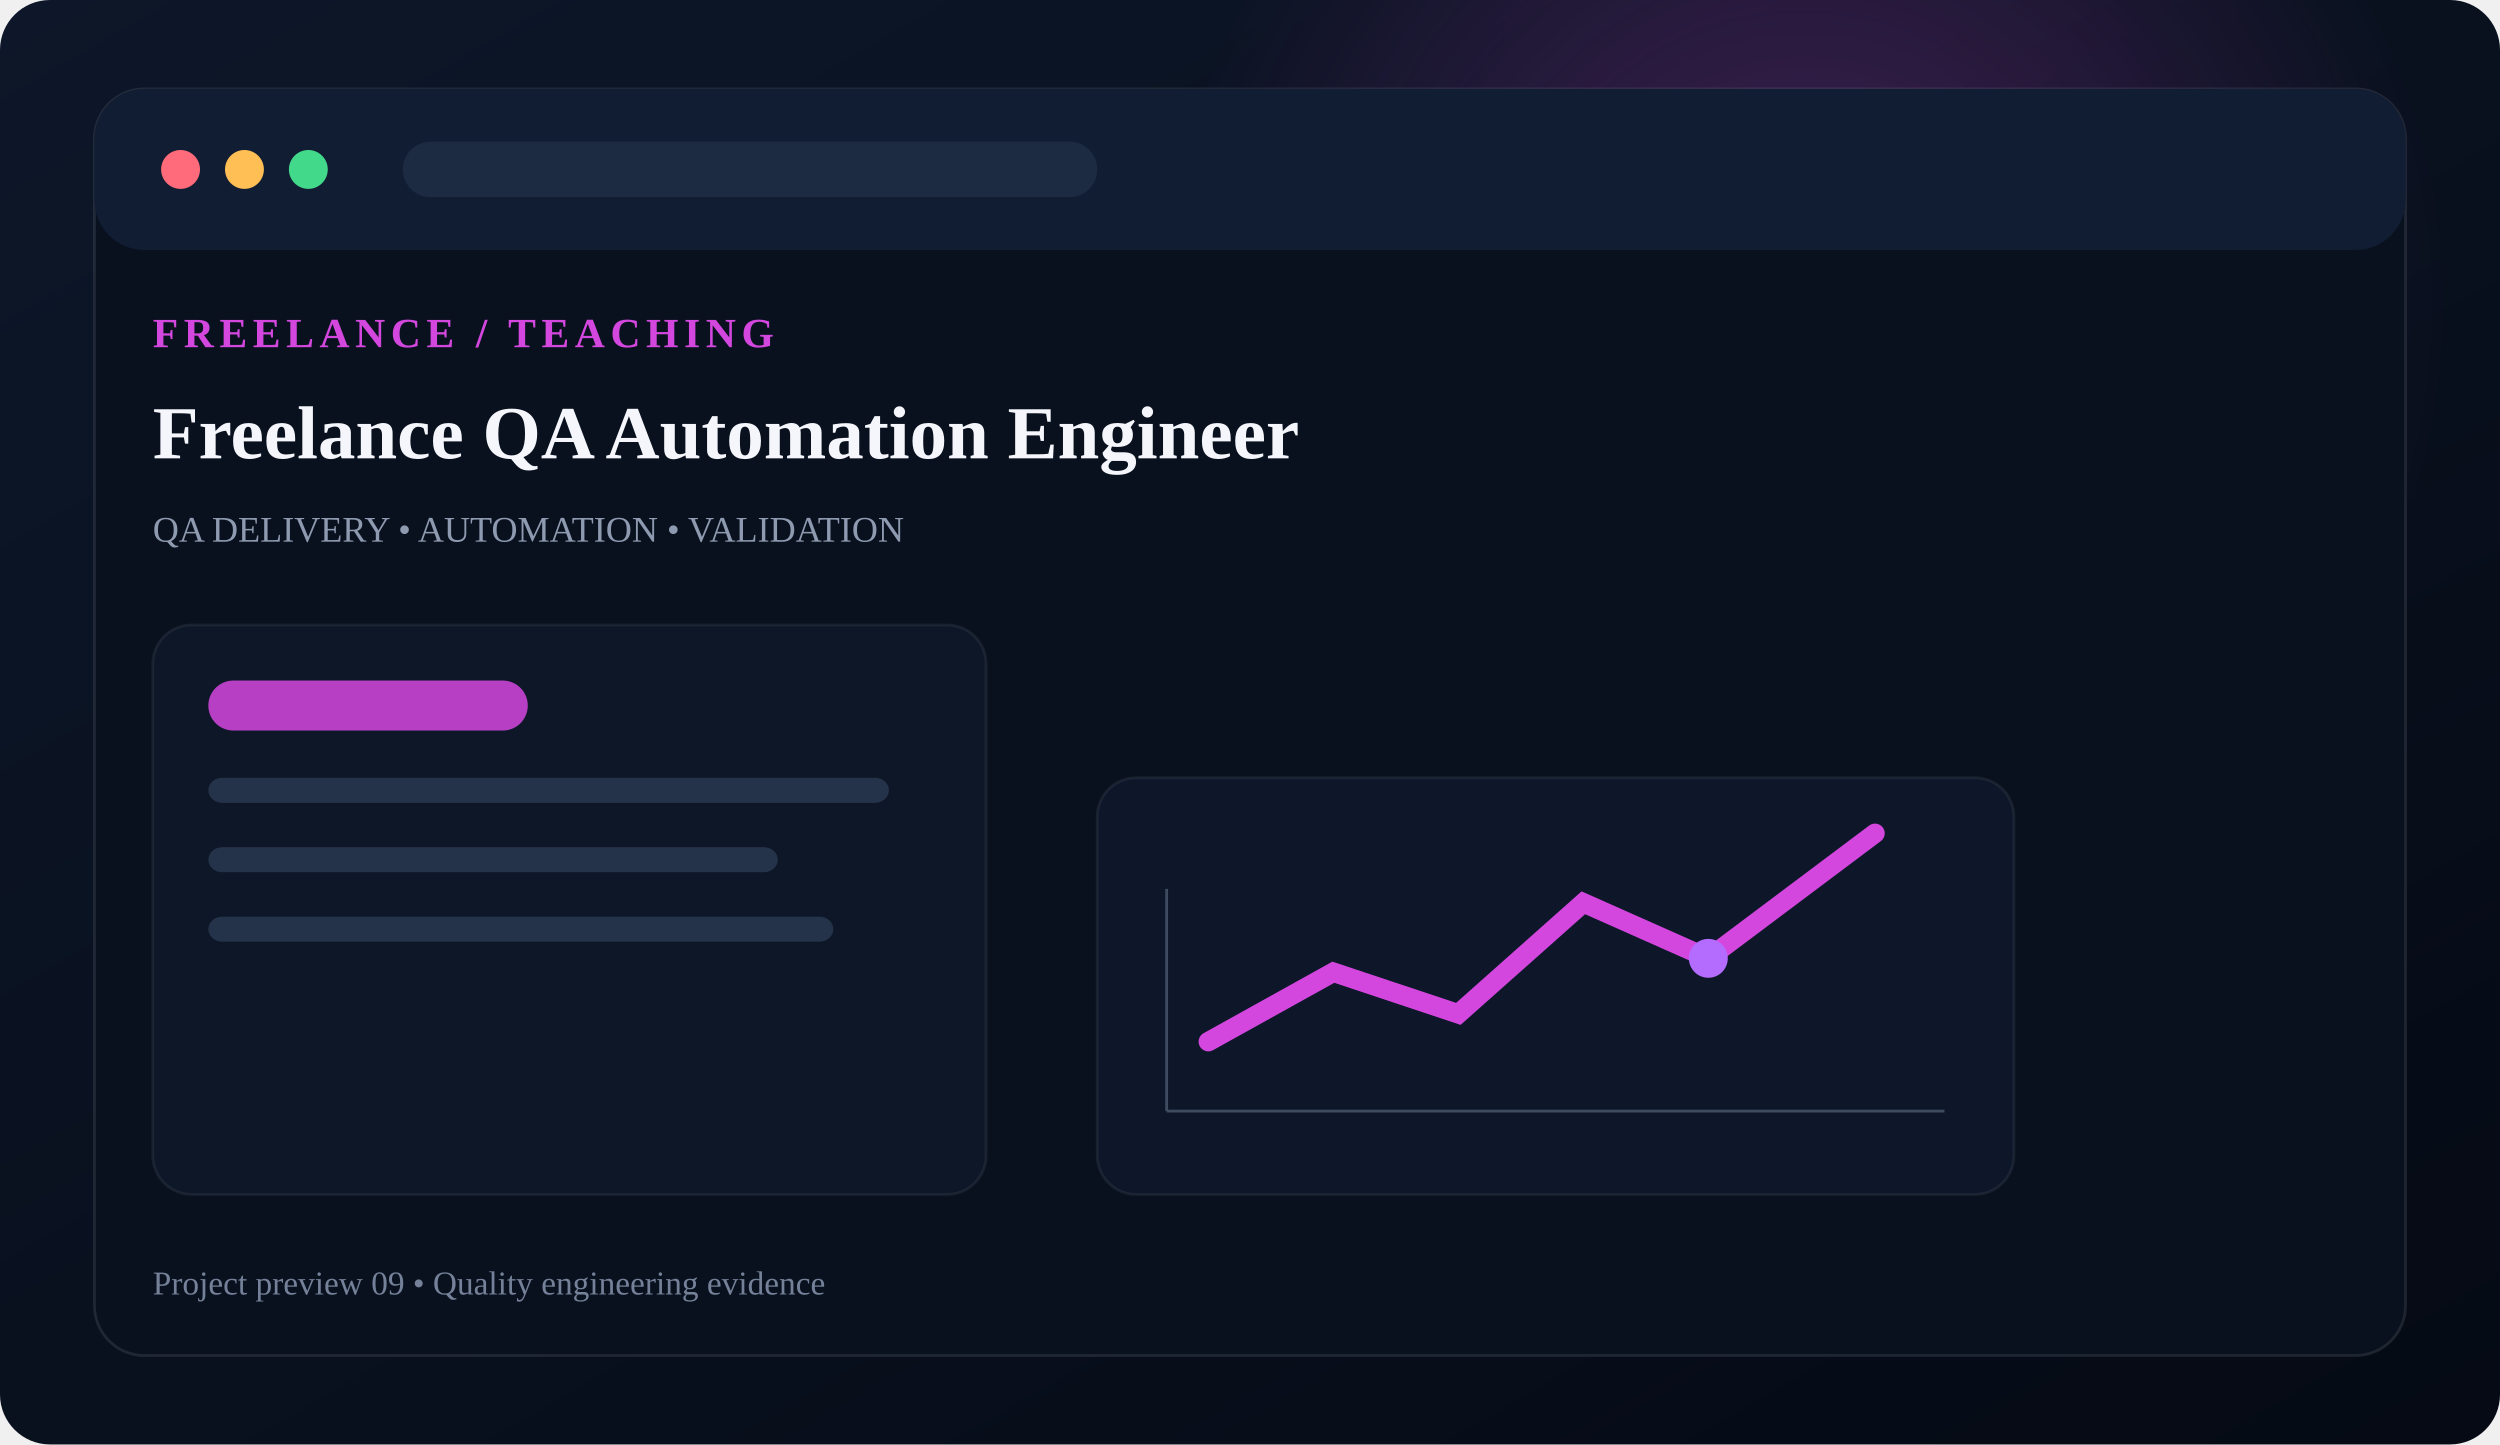
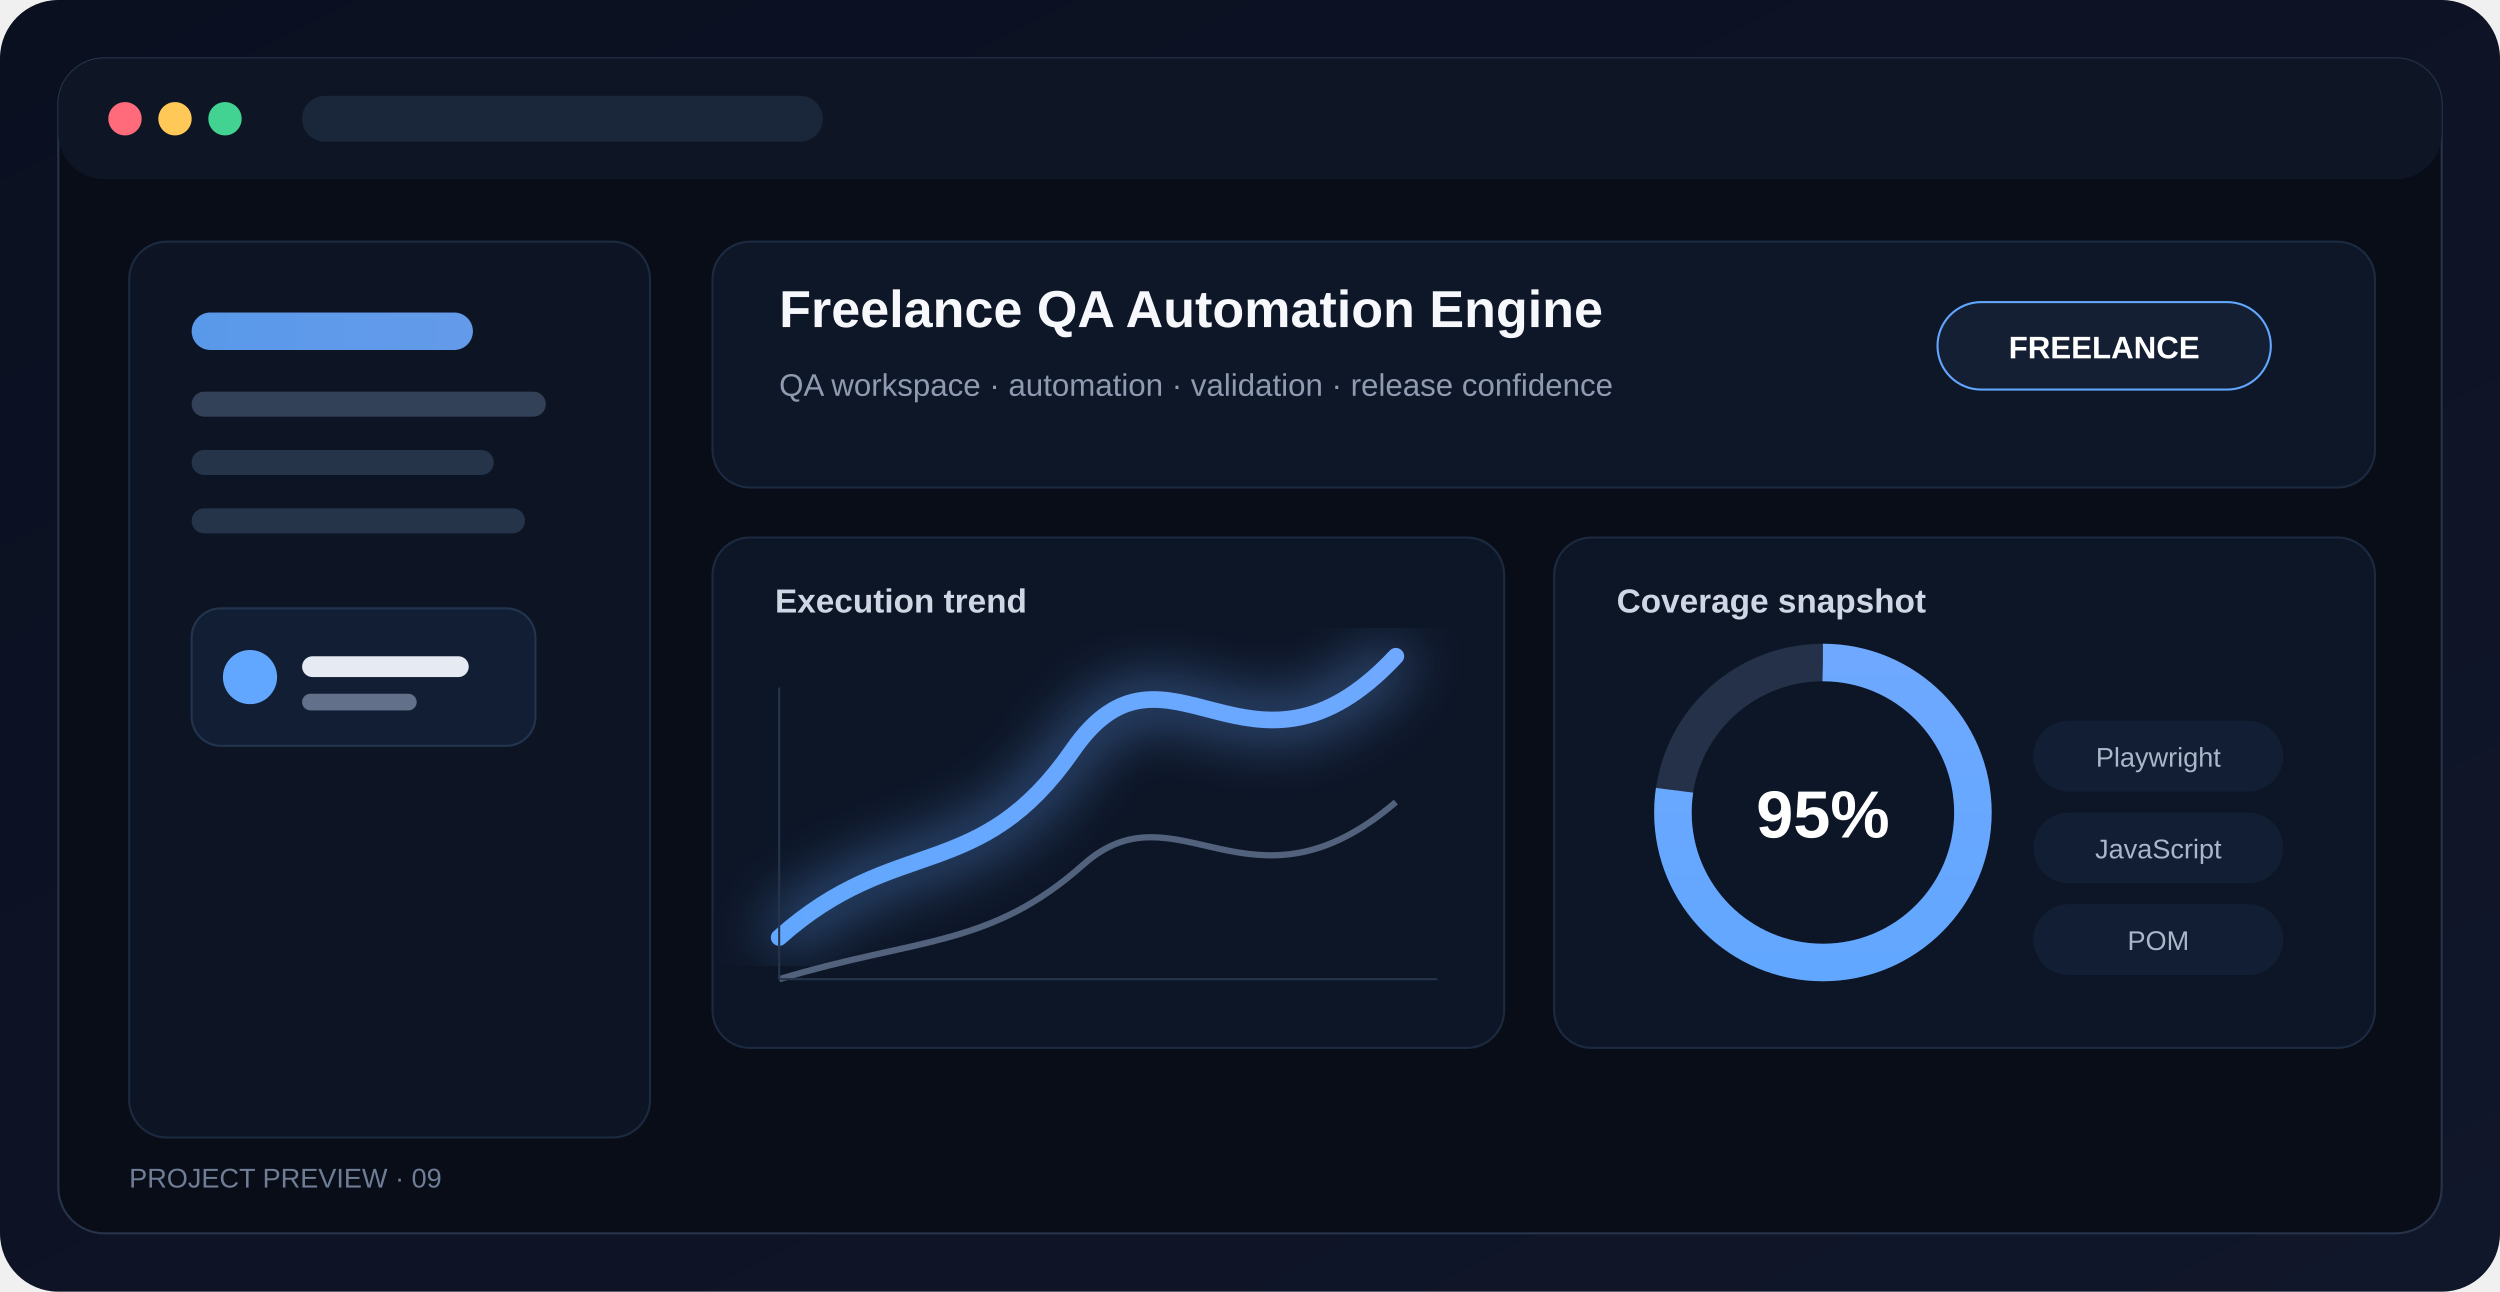
- <svg xmlns="http://www.w3.org/2000/svg" viewBox="0 0 900 520">
+ <svg xmlns="http://www.w3.org/2000/svg" viewBox="0 0 1200 620">
  <defs>
    <linearGradient id="bg" x1="0" y1="0" x2="1" y2="1">
-       <stop offset="0" stop-color="#0d1729" />
-       <stop offset="1" stop-color="#050a14" />
+       <stop stop-color="#0a1020" />
+       <stop offset="1" stop-color="#11172a" />
    </linearGradient>
-     <radialGradient id="g">
-       <stop offset="0" stop-color="#d447df" stop-opacity=".28" />
-       <stop offset="1" stop-color="#d447df" stop-opacity="0" />
-     </radialGradient>
+     <linearGradient id="a" x1="0" y1="0" x2="1" y2="0">
+       <stop stop-color="#62a7ff" />
+       <stop offset="1" stop-color="#6ea8ff" />
+     </linearGradient>
+     <filter id="glow">
+       <feGaussianBlur stdDeviation="14" result="b" />
+       <feMerge>
+         <feMergeNode in="b" />
+         <feMergeNode in="SourceGraphic" />
+       </feMerge>
+     </filter>
  </defs>
-   <rect width="900" height="520" rx="18" fill="url(#bg)" />
-   <circle cx="650" cy="110" r="230" fill="url(#g)" />
-   <rect x="34" y="32" width="832" height="456" rx="18" fill="#09111f" stroke="#ffffff18" />
-   <rect x="34" y="32" width="832" height="58" rx="18" fill="#111d32" />
-   <circle cx="65" cy="61" r="7" fill="#ff6b7a" />
-   <circle cx="88" cy="61" r="7" fill="#ffbf55" />
-   <circle cx="111" cy="61" r="7" fill="#42d98b" />
-   <rect x="145" y="51" width="250" height="20" rx="10" fill="#1c2a42" />
-   <text x="55" y="125" fill="#d447df" font-size="15" font-weight="800" letter-spacing="2">FREELANCE / TEACHING</text>
-   <text x="55" y="165" fill="#f4f6fb" font-size="27" font-weight="800">Freelance QA Automation Engineer</text>
-   <text x="55" y="195" fill="#8e9ab0" font-size="13">QA DELIVERY • AUTOMATION • VALIDATION</text>
-   <rect x="55" y="225" width="300" height="205" rx="14" fill="#0d1728" stroke="#ffffff10" />
-   <rect x="75" y="245" width="115" height="18" rx="9" fill="#d447df" opacity=".85" />
-   <rect x="75" y="280" width="245" height="9" rx="5" fill="#25334a" />
-   <rect x="75" y="305" width="205" height="9" rx="5" fill="#25334a" />
-   <rect x="75" y="330" width="225" height="9" rx="5" fill="#25334a" />
-   <rect x="395" y="280" width="330" height="150" rx="14" fill="#0d1729" stroke="#ffffff10" />
-   <path d="M420 400V320M420 400H700" stroke="#71809a" opacity=".5" />
-   <polyline points="435,375 480,350 525,365 570,325 615,345 675,300" fill="none" stroke="#d447df" stroke-width="7" stroke-linecap="round" />
-   <circle cx="615" cy="345" r="7" fill="#b46cff" />
-   <text x="55" y="466" fill="#748198" font-size="12">Project preview 09 • Quality engineering evidence</text>
+   <rect width="1200" height="620" rx="28" fill="url(#bg)" />
+   <rect x="28" y="28" width="1144" height="564" rx="22" fill="#080d18" stroke="#26334a" />
+   <rect x="28" y="28" width="1144" height="58" rx="22" fill="#0e1625" />
+   <circle cx="60" cy="57" r="8" fill="#ff6b7a" />
+   <circle cx="84" cy="57" r="8" fill="#ffc857" />
+   <circle cx="108" cy="57" r="8" fill="#42d392" />
+   <rect x="145" y="46" width="250" height="22" rx="11" fill="#1a2639" />
+   <rect x="62" y="116" width="250" height="430" rx="18" fill="#0d1524" stroke="#1c2a40" />
+   <rect x="92" y="150" width="135" height="18" rx="9" fill="url(#a)" opacity=".9" />
+   <rect x="92" y="188" width="170" height="12" rx="6" fill="#334158" />
+   <rect x="92" y="216" width="145" height="12" rx="6" fill="#26344a" />
+   <rect x="92" y="244" width="160" height="12" rx="6" fill="#26344a" />
+   <rect x="92" y="292" width="165" height="66" rx="14" fill="#111e33" stroke="#23344e" />
+   <circle cx="120" cy="325" r="13" fill="#62a7ff" />
+   <rect x="145" y="315" width="80" height="10" rx="5" fill="#e6eaf2" />
+   <rect x="145" y="333" width="55" height="8" rx="4" fill="#63708a" />
+   <rect x="342" y="116" width="798" height="118" rx="18" fill="#0e1728" stroke="#1c2a40" />
+   <text x="374" y="157" fill="#f7f8fc" font-family="Arial, sans-serif" font-size="25" font-weight="700">Freelance QA Automation Engine</text>
+   <text x="374" y="190" fill="#8f9bb0" font-family="Arial, sans-serif" font-size="15">QA workspace · automation · validation · release confidence</text>
+   <rect x="930" y="145" width="160" height="42" rx="21" fill="#151f34" stroke="#62a7ff" />
+   <text x="1010" y="172" text-anchor="middle" fill="#fff" font-family="Arial, sans-serif" font-size="15" font-weight="700">FREELANCE</text>
+   <rect x="342" y="258" width="380" height="245" rx="18" fill="#0d1627" stroke="#1c2a40" />
+   <text x="372" y="294" fill="#cfd6e4" font-family="Arial, sans-serif" font-size="16" font-weight="700">Execution trend</text>
+   <path d="M374 450 C430 400,470 425,515 360 S600 390,670 315" fill="none" stroke="url(#a)" stroke-width="8" stroke-linecap="round" filter="url(#glow)" />
+   <path d="M374 470 C440 450,475 455,520 415 S600 445,670 385" fill="none" stroke="#52627c" stroke-width="3" />
+   <line x1="374" y1="470" x2="690" y2="470" stroke="#26344b" />
+   <line x1="374" y1="330" x2="374" y2="470" stroke="#26344b" />
+   <rect x="746" y="258" width="394" height="245" rx="18" fill="#0d1627" stroke="#1c2a40" />
+   <text x="776" y="294" fill="#cfd6e4" font-family="Arial, sans-serif" font-size="16" font-weight="700">Coverage snapshot</text>
+   <circle cx="875" cy="390" r="72" fill="none" stroke="#243149" stroke-width="18" />
+   <circle cx="875" cy="390" r="72" fill="none" stroke="url(#a)" stroke-width="18" stroke-dasharray="350 452" transform="rotate(-90 875 390)" />
+   <text x="875" y="402" text-anchor="middle" fill="#fff" font-family="Arial, sans-serif" font-size="32" font-weight="800">95%</text>
+   <rect x="976" y="346" width="120" height="34" rx="17" fill="#111e33" />
+   <text x="1036" y="368" text-anchor="middle" fill="#aab6c9" font-family="Arial, sans-serif" font-size="13">Playwright</text>
+   <rect x="976" y="390" width="120" height="34" rx="17" fill="#111e33" />
+   <text x="1036" y="412" text-anchor="middle" fill="#aab6c9" font-family="Arial, sans-serif" font-size="13">JavaScript</text>
+   <rect x="976" y="434" width="120" height="34" rx="17" fill="#111e33" />
+   <text x="1036" y="456" text-anchor="middle" fill="#aab6c9" font-family="Arial, sans-serif" font-size="13">POM</text>
+   <text x="62" y="570" fill="#6f7e96" font-family="Arial, sans-serif" font-size="13">PROJECT PREVIEW · 09</text>
</svg>
